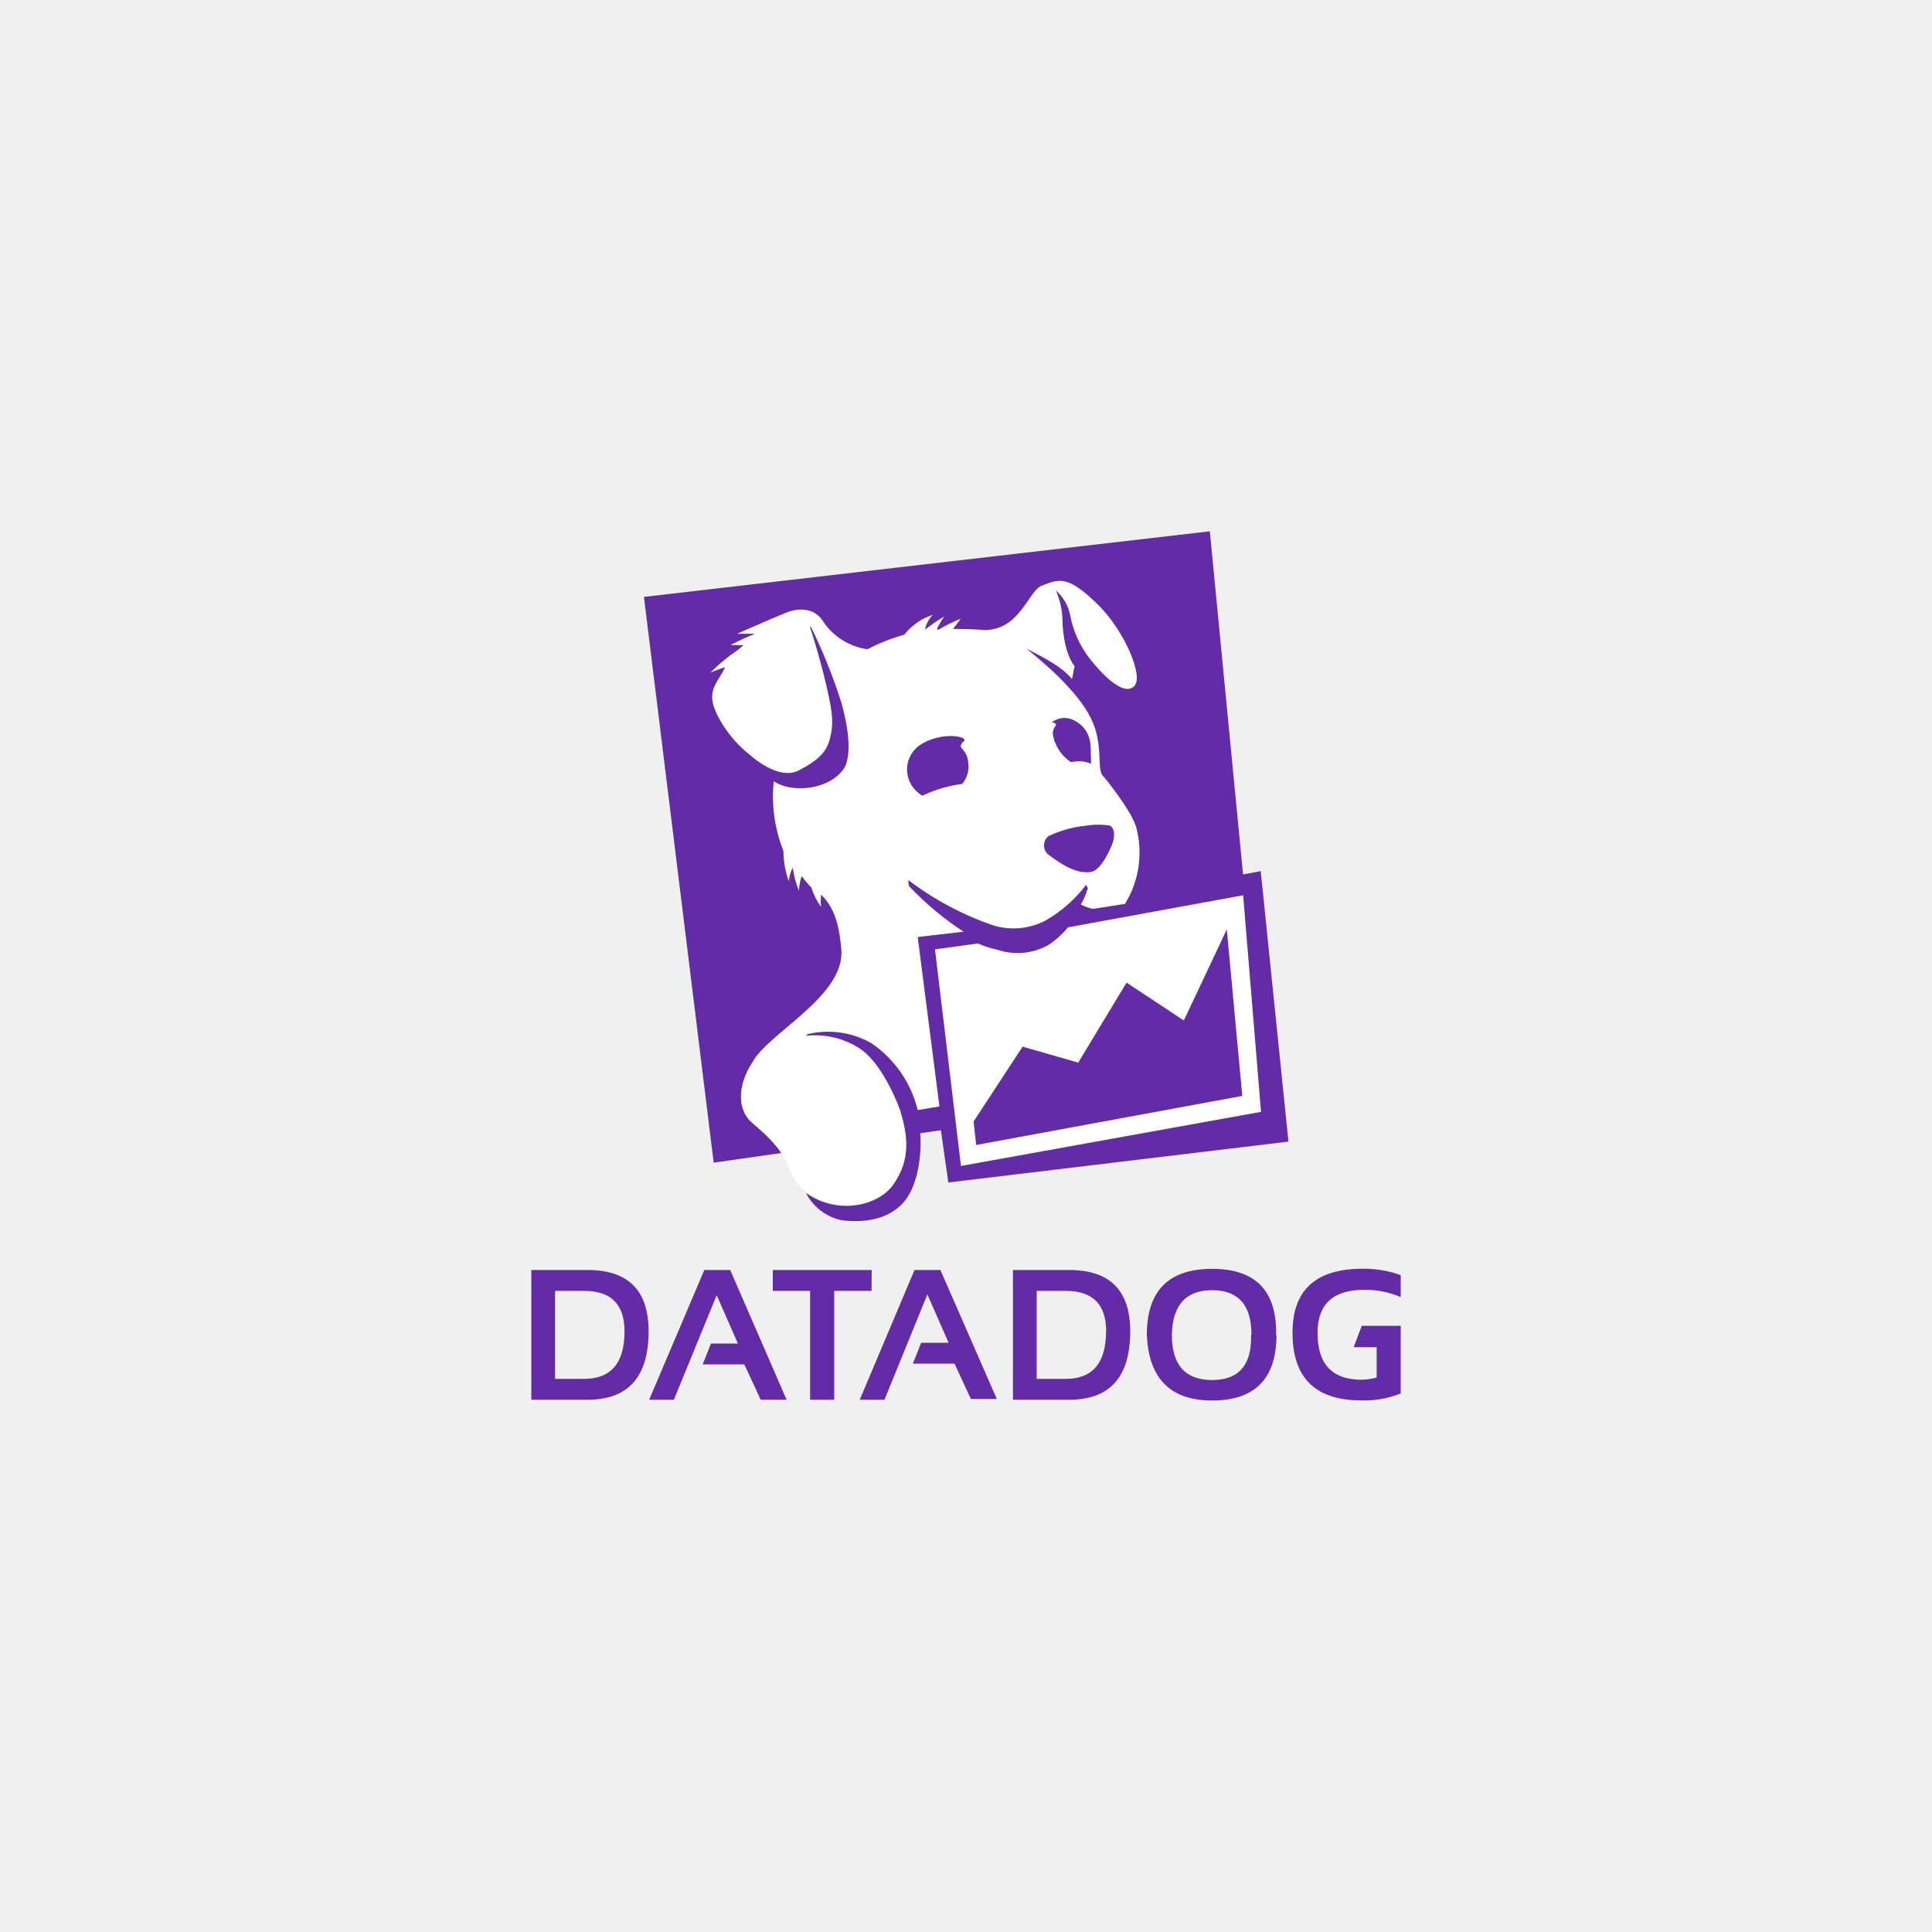
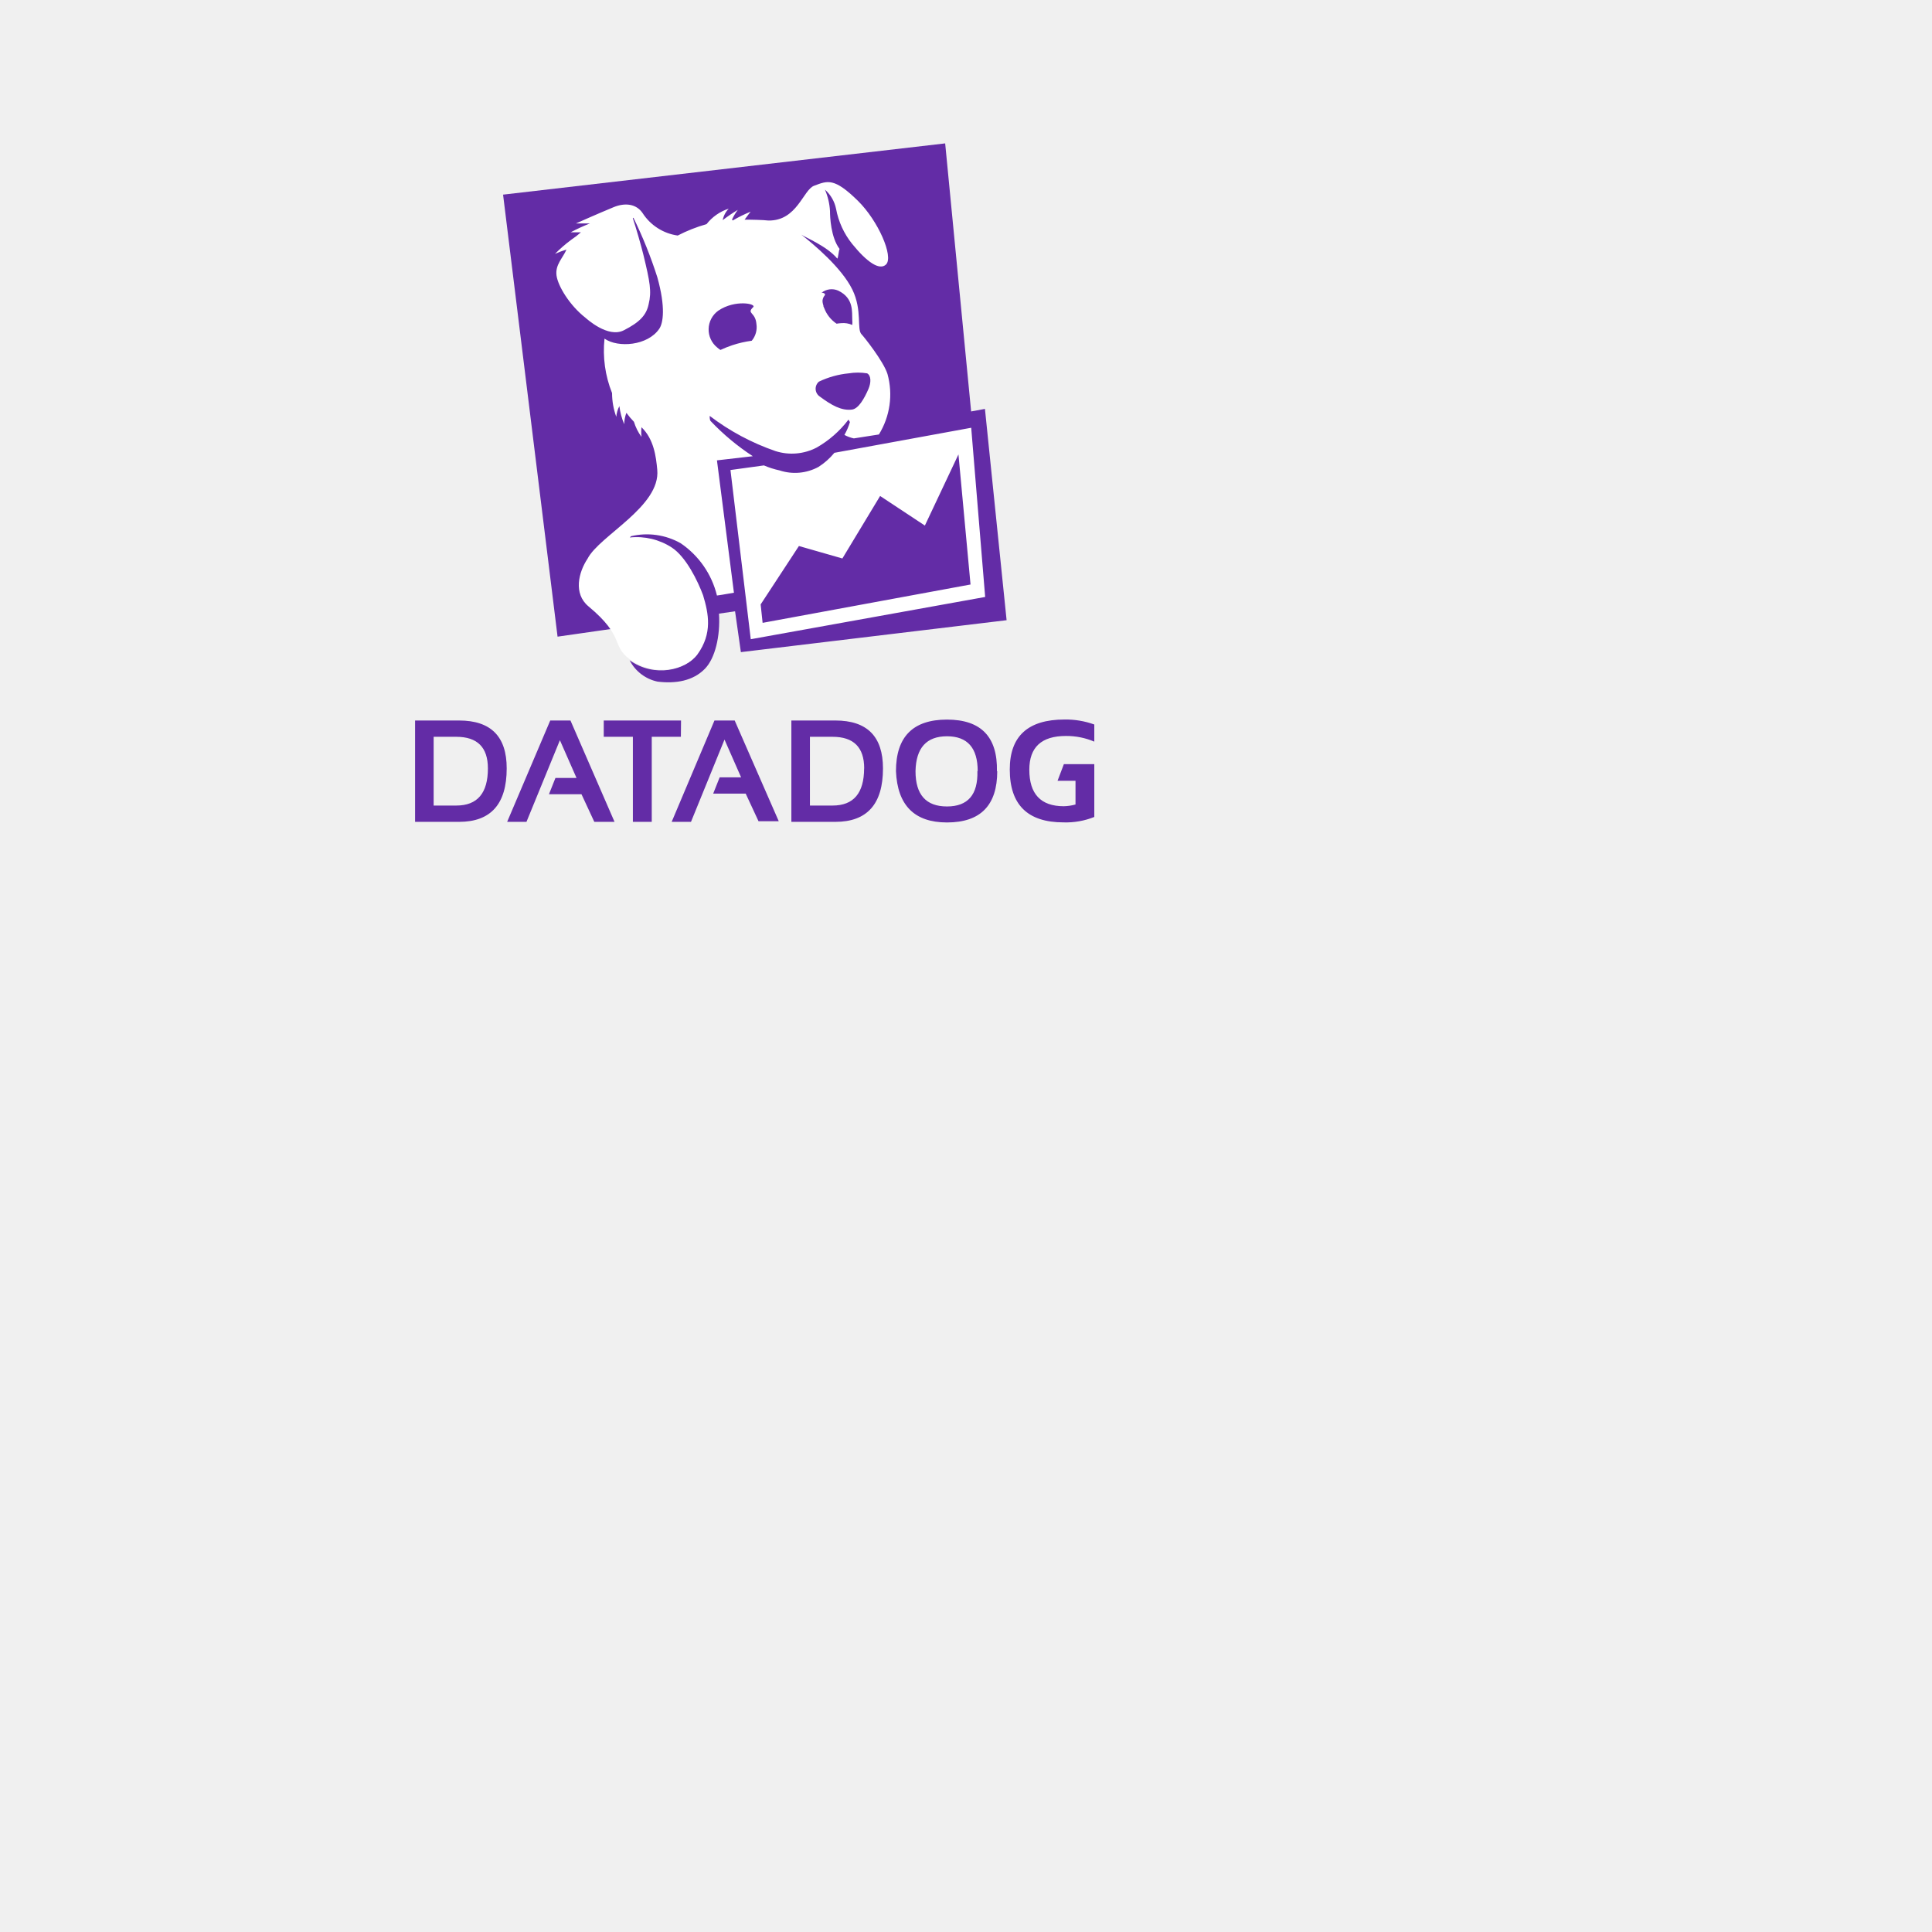
- <svg xmlns="http://www.w3.org/2000/svg" width="256" height="256" viewBox="0 0 200 128">
-   <path d="M75.59,95.47l5.84,13.43H78.75l-1.7-3.66H72.74l.86-2.16h2.79l-2.2-5L69.76,108.9H67.2l5.71-13.43Zm14.65,0H80v2.16h3.86V108.9h2.5V97.63h3.86Zm-23.1,6.35q0,7.08-6.31,7.08H55V95.47h5.83Q67.15,95.47,67.14,101.82Zm-2.49,0c0-2.8-1.4-4.19-4.19-4.19h-3v9.11h3Q64.65,106.74,64.65,101.82Zm76.32-.57-.84,2.21h2.38v3.14a6.32,6.32,0,0,1-1.55.23c-3.05,0-4.57-1.62-4.57-4.84q0-4.47,4.84-4.47a9.43,9.43,0,0,1,3.77.75V96a11.09,11.09,0,0,0-3.95-.66q-7.26,0-7.25,6.63,0,7,7.12,7a10.07,10.07,0,0,0,4.08-.72v-7Zm-46.3-5.78L89,108.9h2.56L96,98l2.2,5H95.36l-.86,2.16h4.31l1.7,3.66h2.68L97.35,95.47ZM117,101.82q0,7.08-6.31,7.08h-5.83V95.47h5.83Q117,95.47,117,101.82Zm-2.49,0c0-2.8-1.4-4.19-4.19-4.19h-3v9.11h3Q114.49,106.74,114.5,101.82Zm16-47.64,2.87,28L98.17,86.41,97.4,81l-2.13.31c.19,3-.52,5.92-1.86,7.3-1.58,1.62-3.86,2-6.27,1.71a5.4,5.4,0,0,1-3.71-2.83c3.33,2.36,7.46,1.27,8.87-.7a7,7,0,0,0,1.33-5.26L73.88,84.36,66.66,25.79,125.24,19l3.44,35.52Zm1.63,48q0,6.8-6.66,6.8-6.47,0-6.76-6.8,0-6.83,6.76-6.83T132.1,102.2Zm-2.59,0q0-4.62-4.07-4.62t-4.17,4.62q0,4.68,4.17,4.68T129.51,102.15Z" fill="#632ca6" />
-   <path d="M99.75,60.45a31.34,31.34,0,0,1-5.57-4.64c-.17-.13-.14-.7-.14-.7a31.14,31.14,0,0,0,8.71,4.66,7.13,7.13,0,0,0,5.47-.47,14,14,0,0,0,4.21-3.7l.19.33a8.22,8.22,0,0,1-.73,1.7,4.58,4.58,0,0,0,1.25.46l3.32-.52a10.12,10.12,0,0,0,1.14-8c-.52-1.7-3.23-5.08-3.43-5.26-.68-.65.12-3.18-1.23-5.94-1.43-2.92-5.14-6-6.76-7.28.48.35,3.41,1.53,4.77,3.18.13-.17.18-1.06.3-1.28-1.17-1.54-1.27-4.27-1.27-5a8.3,8.3,0,0,0-.67-2.86,4.6,4.6,0,0,1,1.47,2.53,10.47,10.47,0,0,0,2.13,4.65c1.92,2.38,3.64,3.6,4.51,2.72,1-1.06-1.06-5.78-3.74-8.42-3.14-3.08-4-2.68-5.8-2-1.46.53-2.26,4.69-6.08,4.61-.65-.08-2.31-.12-3.14-.11.43-.6.8-1.06.8-1.06a18.09,18.09,0,0,0-2.38,1.17L97,29.08a7.11,7.11,0,0,1,.76-1.27,21.92,21.92,0,0,0-2,1.36,3,3,0,0,1,.8-1.52,6.11,6.11,0,0,0-2.94,2.05,20.24,20.24,0,0,0-3.82,1.51,6.64,6.64,0,0,1-4.67-3c-.83-1.2-2.31-1.38-3.82-.76-2.2.91-5,2.16-5,2.16s.91,0,1.85,0a24.26,24.26,0,0,0-2.54,1.17s.61,0,1.36,0a12.1,12.1,0,0,1-1.3,1,18.06,18.06,0,0,0-2.14,1.86,11.56,11.56,0,0,1,1.52-.57c-.5,1.15-1.5,2-1.32,3.42s1.77,4,3.82,5.6c.18.15,3,2.74,5.09,1.68s3-2,3.3-3.47c.41-1.67.18-2.93-.7-6.55-.29-1.2-1-3.66-1.4-4.84l.08-.06a57.76,57.76,0,0,1,3.17,7.89c1.12,4,.77,6.07.26,6.82-1.53,2.26-5.47,2.56-7.26,1.31a15.13,15.13,0,0,0,1,7.21,9.22,9.22,0,0,0,.56,3.15,3.74,3.74,0,0,1,.41-1.42,9.06,9.06,0,0,0,.64,2.4A4.5,4.5,0,0,1,83,54.7a11,11,0,0,0,1,1.19,6.66,6.66,0,0,0,1,2,6.07,6.07,0,0,1,0-1.28c1.64,1.58,1.93,3.88,2.09,5.64.46,4.86-7.66,8.72-9.23,11.77-1.2,1.8-1.91,4.64.11,6.32,4.88,4.06,3,5.18,5.45,7,3.35,2.44,7.55,1.35,9-.64,2-2.77,1.48-5.38.74-7.83C92.47,77,90.9,73.77,89,72.54a8.53,8.53,0,0,0-5.54-1.32l.15-.17a9.1,9.1,0,0,1,6.58.93A11.74,11.74,0,0,1,95,78.91c1.1-.15,1.25-.22,2.25-.37L95,61Zm11.32-21.94c2.08,1,1.81,2.81,1.86,3.89a3.29,3.29,0,0,1,0,.66,2.88,2.88,0,0,0-1.46-.24,5.87,5.87,0,0,0-.62.07,4.29,4.29,0,0,1-1.64-2.07l-.1-.22,0-.09v0c-.23-.73-.08-.88,0-1.11s.48-.42-.08-.61l-.17,0A2.15,2.15,0,0,1,111.07,38.51Zm-2.56,12.06a11.72,11.72,0,0,1,3.95-1.1,7.56,7.56,0,0,1,2.44,0c.54.3.54,1.22.17,2.08-.54,1.24-1.3,2.6-2.17,2.72-1.4.18-2.73-.58-4.25-1.71A1.24,1.24,0,0,1,108.51,50.57Zm-13.34-9.4c2.23-1.52,5.11-.92,4.63-.47-.92.88.3.62.43,2.23a2.79,2.79,0,0,1-.62,2.22,14.16,14.16,0,0,0-2.57.59,15.74,15.74,0,0,0-1.58.63,3.68,3.68,0,0,1-.41-.31A3.07,3.07,0,0,1,95.17,41.17Zm33.52,15.51L110.56,60a9,9,0,0,1-2.09,1.86,6.53,6.53,0,0,1-5.18.47,11.18,11.18,0,0,1-2.07-.66l-4.43.61,2.69,22.42,31.06-5.6ZM101.05,82.53l-.26-2.44,5.07-7.74L111.62,74l5-8.28,5.93,3.92L127,60.21l1.6,17.24Z" fill="#fff" />
+ <svg xmlns="http://www.w3.org/2000/svg" width="256" height="256">
+   <path d="m 75.59,95.47 5.84,13.43 h -2.68 l -1.7,-3.66 h -4.31 l 0.86,-2.16 h 2.79 l -2.2,-5 -4.43,10.82 H 67.2 l 5.71,-13.43 z m 14.65,0 H 80 v 2.16 h 3.86 v 11.27 h 2.5 V 97.63 h 3.86 z m -23.1,6.35 q 0,7.08 -6.31,7.08 H 55 V 95.47 h 5.83 q 6.32,0 6.31,6.35 z m -2.49,0 c 0,-2.8 -1.4,-4.19 -4.19,-4.19 h -3 v 9.11 h 3 q 4.19,0 4.19,-4.92 z m 76.32,-0.57 -0.84,2.21 h 2.38 v 3.14 a 6.32,6.32 0 0 1 -1.55,0.23 c -3.05,0 -4.57,-1.62 -4.57,-4.84 q 0,-4.47 4.84,-4.47 A 9.43,9.43 0 0 1 145,98.27 V 96 a 11.09,11.09 0 0 0 -3.95,-0.66 q -7.26,0 -7.25,6.63 0,7 7.12,7 a 10.07,10.07 0 0 0 4.08,-0.72 v -7 z M 94.67,95.47 89,108.9 h 2.56 L 96,98 l 2.2,5 h -2.84 l -0.86,2.16 h 4.31 l 1.7,3.66 h 2.68 L 97.35,95.47 Z m 22.33,6.35 q 0,7.08 -6.31,7.08 h -5.83 V 95.47 h 5.83 q 6.31,0 6.31,6.35 z m -2.49,0 c 0,-2.8 -1.4,-4.19 -4.19,-4.19 h -3 v 9.11 h 3 q 4.17,0 4.18,-4.92 z m 16,-47.64 2.87,28 L 98.17,86.41 97.4,81 95.27,81.31 c 0.19,3 -0.52,5.92 -1.86,7.3 -1.58,1.62 -3.86,2 -6.27,1.71 a 5.4,5.4 0 0 1 -3.71,-2.83 c 3.33,2.36 7.46,1.27 8.87,-0.7 a 7,7 0 0 0 1.33,-5.26 L 73.88,84.36 66.66,25.79 125.24,19 l 3.44,35.52 z m 1.63,48 q 0,6.8 -6.66,6.8 -6.47,0 -6.76,-6.8 0,-6.83 6.76,-6.83 6.76,0 6.62,6.85 z m -2.59,0 q 0,-4.62 -4.07,-4.62 -4.07,0 -4.17,4.62 0,4.68 4.17,4.68 4.17,0 4.03,-4.71 z" fill="#632ca6" />
+   <path d="m 99.75,60.45 a 31.34,31.34 0 0 1 -5.57,-4.64 c -0.17,-0.13 -0.14,-0.7 -0.14,-0.7 a 31.14,31.14 0 0 0 8.71,4.66 7.13,7.13 0 0 0 5.47,-0.47 14,14 0 0 0 4.21,-3.7 l 0.19,0.33 a 8.22,8.22 0 0 1 -0.73,1.7 4.58,4.58 0 0 0 1.25,0.46 l 3.32,-0.52 a 10.12,10.12 0 0 0 1.14,-8 c -0.52,-1.7 -3.23,-5.08 -3.43,-5.26 -0.68,-0.65 0.12,-3.18 -1.23,-5.94 -1.43,-2.92 -5.14,-6 -6.76,-7.28 0.48,0.35 3.41,1.53 4.77,3.18 0.13,-0.17 0.18,-1.06 0.3,-1.28 -1.17,-1.54 -1.27,-4.27 -1.27,-5 a 8.3,8.3 0 0 0 -0.67,-2.86 4.6,4.6 0 0 1 1.47,2.53 10.47,10.47 0 0 0 2.13,4.65 c 1.92,2.38 3.64,3.6 4.51,2.72 1,-1.06 -1.06,-5.78 -3.74,-8.42 -3.14,-3.08 -4,-2.68 -5.8,-2 -1.46,0.53 -2.26,4.69 -6.08,4.61 -0.65,-0.08 -2.31,-0.12 -3.14,-0.11 0.43,-0.6 0.8,-1.06 0.8,-1.06 a 18.09,18.09 0 0 0 -2.38,1.17 L 97,29.08 a 7.11,7.11 0 0 1 0.76,-1.27 21.92,21.92 0 0 0 -2,1.36 3,3 0 0 1 0.8,-1.52 6.11,6.11 0 0 0 -2.94,2.05 20.24,20.24 0 0 0 -3.82,1.51 6.64,6.64 0 0 1 -4.67,-3 c -0.83,-1.2 -2.31,-1.38 -3.82,-0.76 -2.2,0.91 -5,2.16 -5,2.16 0,0 0.91,0 1.85,0 a 24.26,24.26 0 0 0 -2.54,1.17 c 0,0 0.61,0 1.36,0 a 12.1,12.1 0 0 1 -1.3,1 18.06,18.06 0 0 0 -2.14,1.86 11.56,11.56 0 0 1 1.52,-0.57 c -0.5,1.15 -1.5,2 -1.32,3.42 0.18,1.42 1.77,4 3.82,5.6 0.18,0.15 3,2.74 5.09,1.68 2.09,-1.06 3,-2 3.3,-3.47 0.41,-1.67 0.18,-2.93 -0.7,-6.55 -0.29,-1.2 -1,-3.66 -1.4,-4.84 l 0.08,-0.06 a 57.76,57.76 0 0 1 3.17,7.89 c 1.12,4 0.77,6.07 0.26,6.82 -1.53,2.26 -5.47,2.56 -7.26,1.31 a 15.13,15.13 0 0 0 1,7.21 9.22,9.22 0 0 0 0.56,3.15 3.74,3.74 0 0 1 0.41,-1.42 9.06,9.06 0 0 0 0.64,2.4 4.5,4.5 0 0 1 0.29,-1.51 11,11 0 0 0 1,1.19 6.66,6.66 0 0 0 1,2 6.07,6.07 0 0 1 0,-1.28 c 1.64,1.58 1.93,3.88 2.09,5.64 0.46,4.86 -7.66,8.72 -9.23,11.77 -1.2,1.8 -1.91,4.64 0.11,6.32 4.88,4.06 3,5.18 5.45,7 3.35,2.44 7.55,1.35 9,-0.64 2,-2.77 1.48,-5.38 0.74,-7.83 C 92.47,77 90.9,73.77 89,72.54 a 8.53,8.53 0 0 0 -5.54,-1.32 l 0.15,-0.17 a 9.1,9.1 0 0 1 6.58,0.93 11.74,11.74 0 0 1 4.81,6.93 c 1.1,-0.15 1.25,-0.22 2.25,-0.37 L 95,61 Z m 11.32,-21.94 c 2.08,1 1.81,2.81 1.86,3.89 a 3.29,3.29 0 0 1 0,0.66 2.88,2.88 0 0 0 -1.46,-0.24 5.87,5.87 0 0 0 -0.62,0.07 4.29,4.29 0 0 1 -1.64,-2.07 l -0.1,-0.22 v -0.09 0 c -0.23,-0.73 -0.08,-0.88 0,-1.11 0.08,-0.23 0.48,-0.42 -0.08,-0.61 h -0.17 a 2.15,2.15 0 0 1 2.21,-0.28 z m -2.56,12.06 a 11.72,11.72 0 0 1 3.95,-1.1 7.56,7.56 0 0 1 2.44,0 c 0.54,0.3 0.54,1.22 0.17,2.08 -0.54,1.24 -1.3,2.6 -2.17,2.72 -1.4,0.18 -2.73,-0.58 -4.25,-1.71 a 1.24,1.24 0 0 1 -0.14,-1.99 z m -13.34,-9.4 c 2.23,-1.52 5.11,-0.92 4.63,-0.47 -0.92,0.88 0.3,0.62 0.43,2.23 a 2.79,2.79 0 0 1 -0.62,2.22 14.16,14.16 0 0 0 -2.57,0.59 15.74,15.74 0 0 0 -1.58,0.63 3.68,3.68 0 0 1 -0.41,-0.31 3.07,3.07 0 0 1 0.12,-4.89 z M 128.69,56.68 110.56,60 a 9,9 0 0 1 -2.09,1.86 6.53,6.53 0 0 1 -5.18,0.47 11.18,11.18 0 0 1 -2.07,-0.66 l -4.43,0.61 2.69,22.42 31.06,-5.6 z m -27.64,25.85 -0.26,-2.44 5.07,-7.74 5.76,1.65 5,-8.28 5.93,3.92 4.45,-9.43 1.6,17.24 z" fill="#ffffff" />
</svg>
